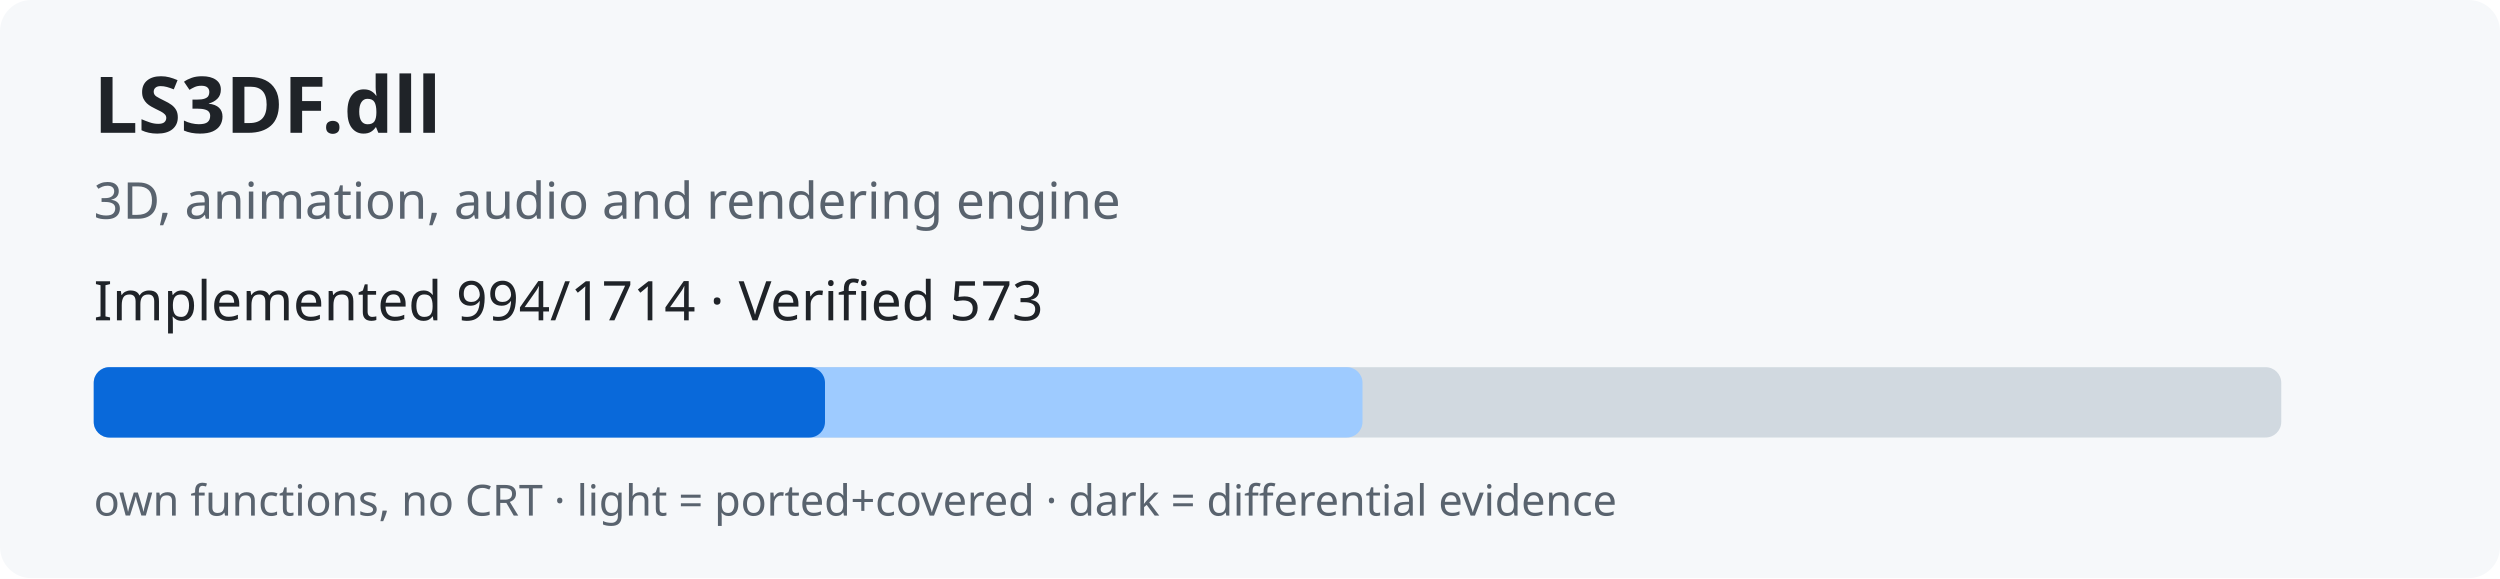
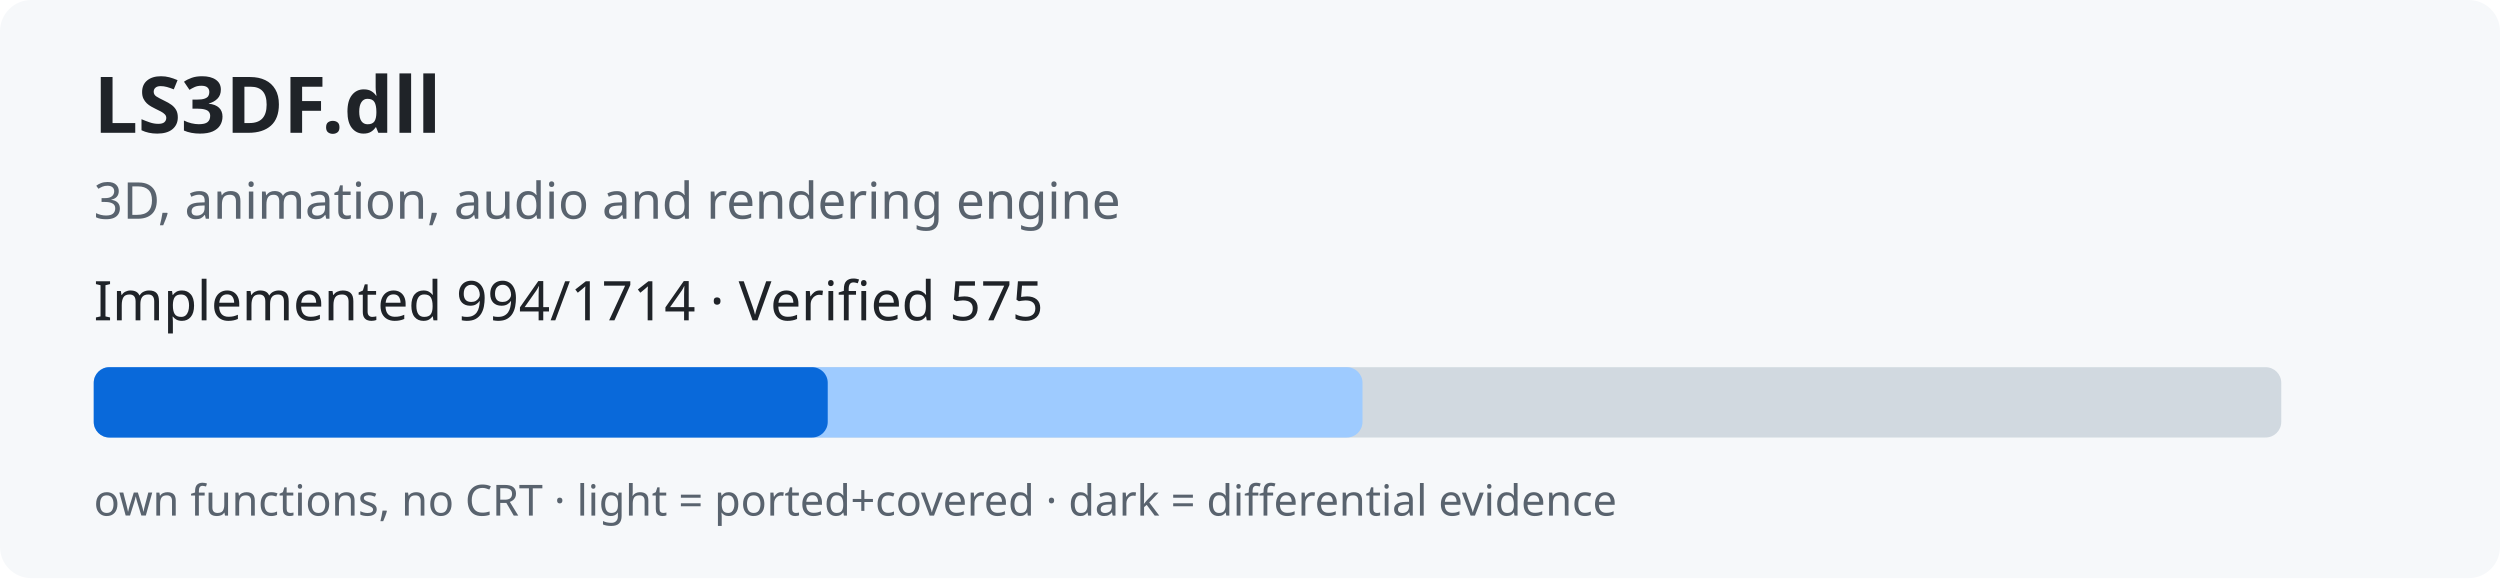
<svg xmlns="http://www.w3.org/2000/svg" width="640" height="148" role="img">
  <rect width="640" height="148" rx="8" fill="#f6f8fa" />
  <text x="24" y="34" font-family="sans-serif" font-size="20" font-weight="bold" fill="#1f2328">LS3DF.dll</text>
  <text x="24" y="56" font-family="sans-serif" font-size="13" fill="#59636e">3D, animation, audio and rendering engine</text>
-   <text x="24" y="82" font-family="sans-serif" font-size="14" fill="#1f2328">Implemented 994/1714 · Verified 573</text>
+   <text x="24" y="82" font-family="sans-serif" font-size="14" fill="#1f2328">Implemented 994/1714 · Verified 575</text>
  <rect x="24" y="94" width="560" height="18" rx="4" fill="#d1d9e0" />
  <rect x="24" y="94" width="324.8" height="18" rx="4" fill="#9ecbff" />
-   <rect x="24" y="94" width="187.2" height="18" rx="4" fill="#0969da" />
+   <rect x="24" y="94" width="187.9" height="18" rx="4" fill="#0969da" />
  <text x="24" y="132" font-family="sans-serif" font-size="11" fill="#59636e">own functions, no CRT · light = ported+covered · dark = differential evidence</text>
</svg>
